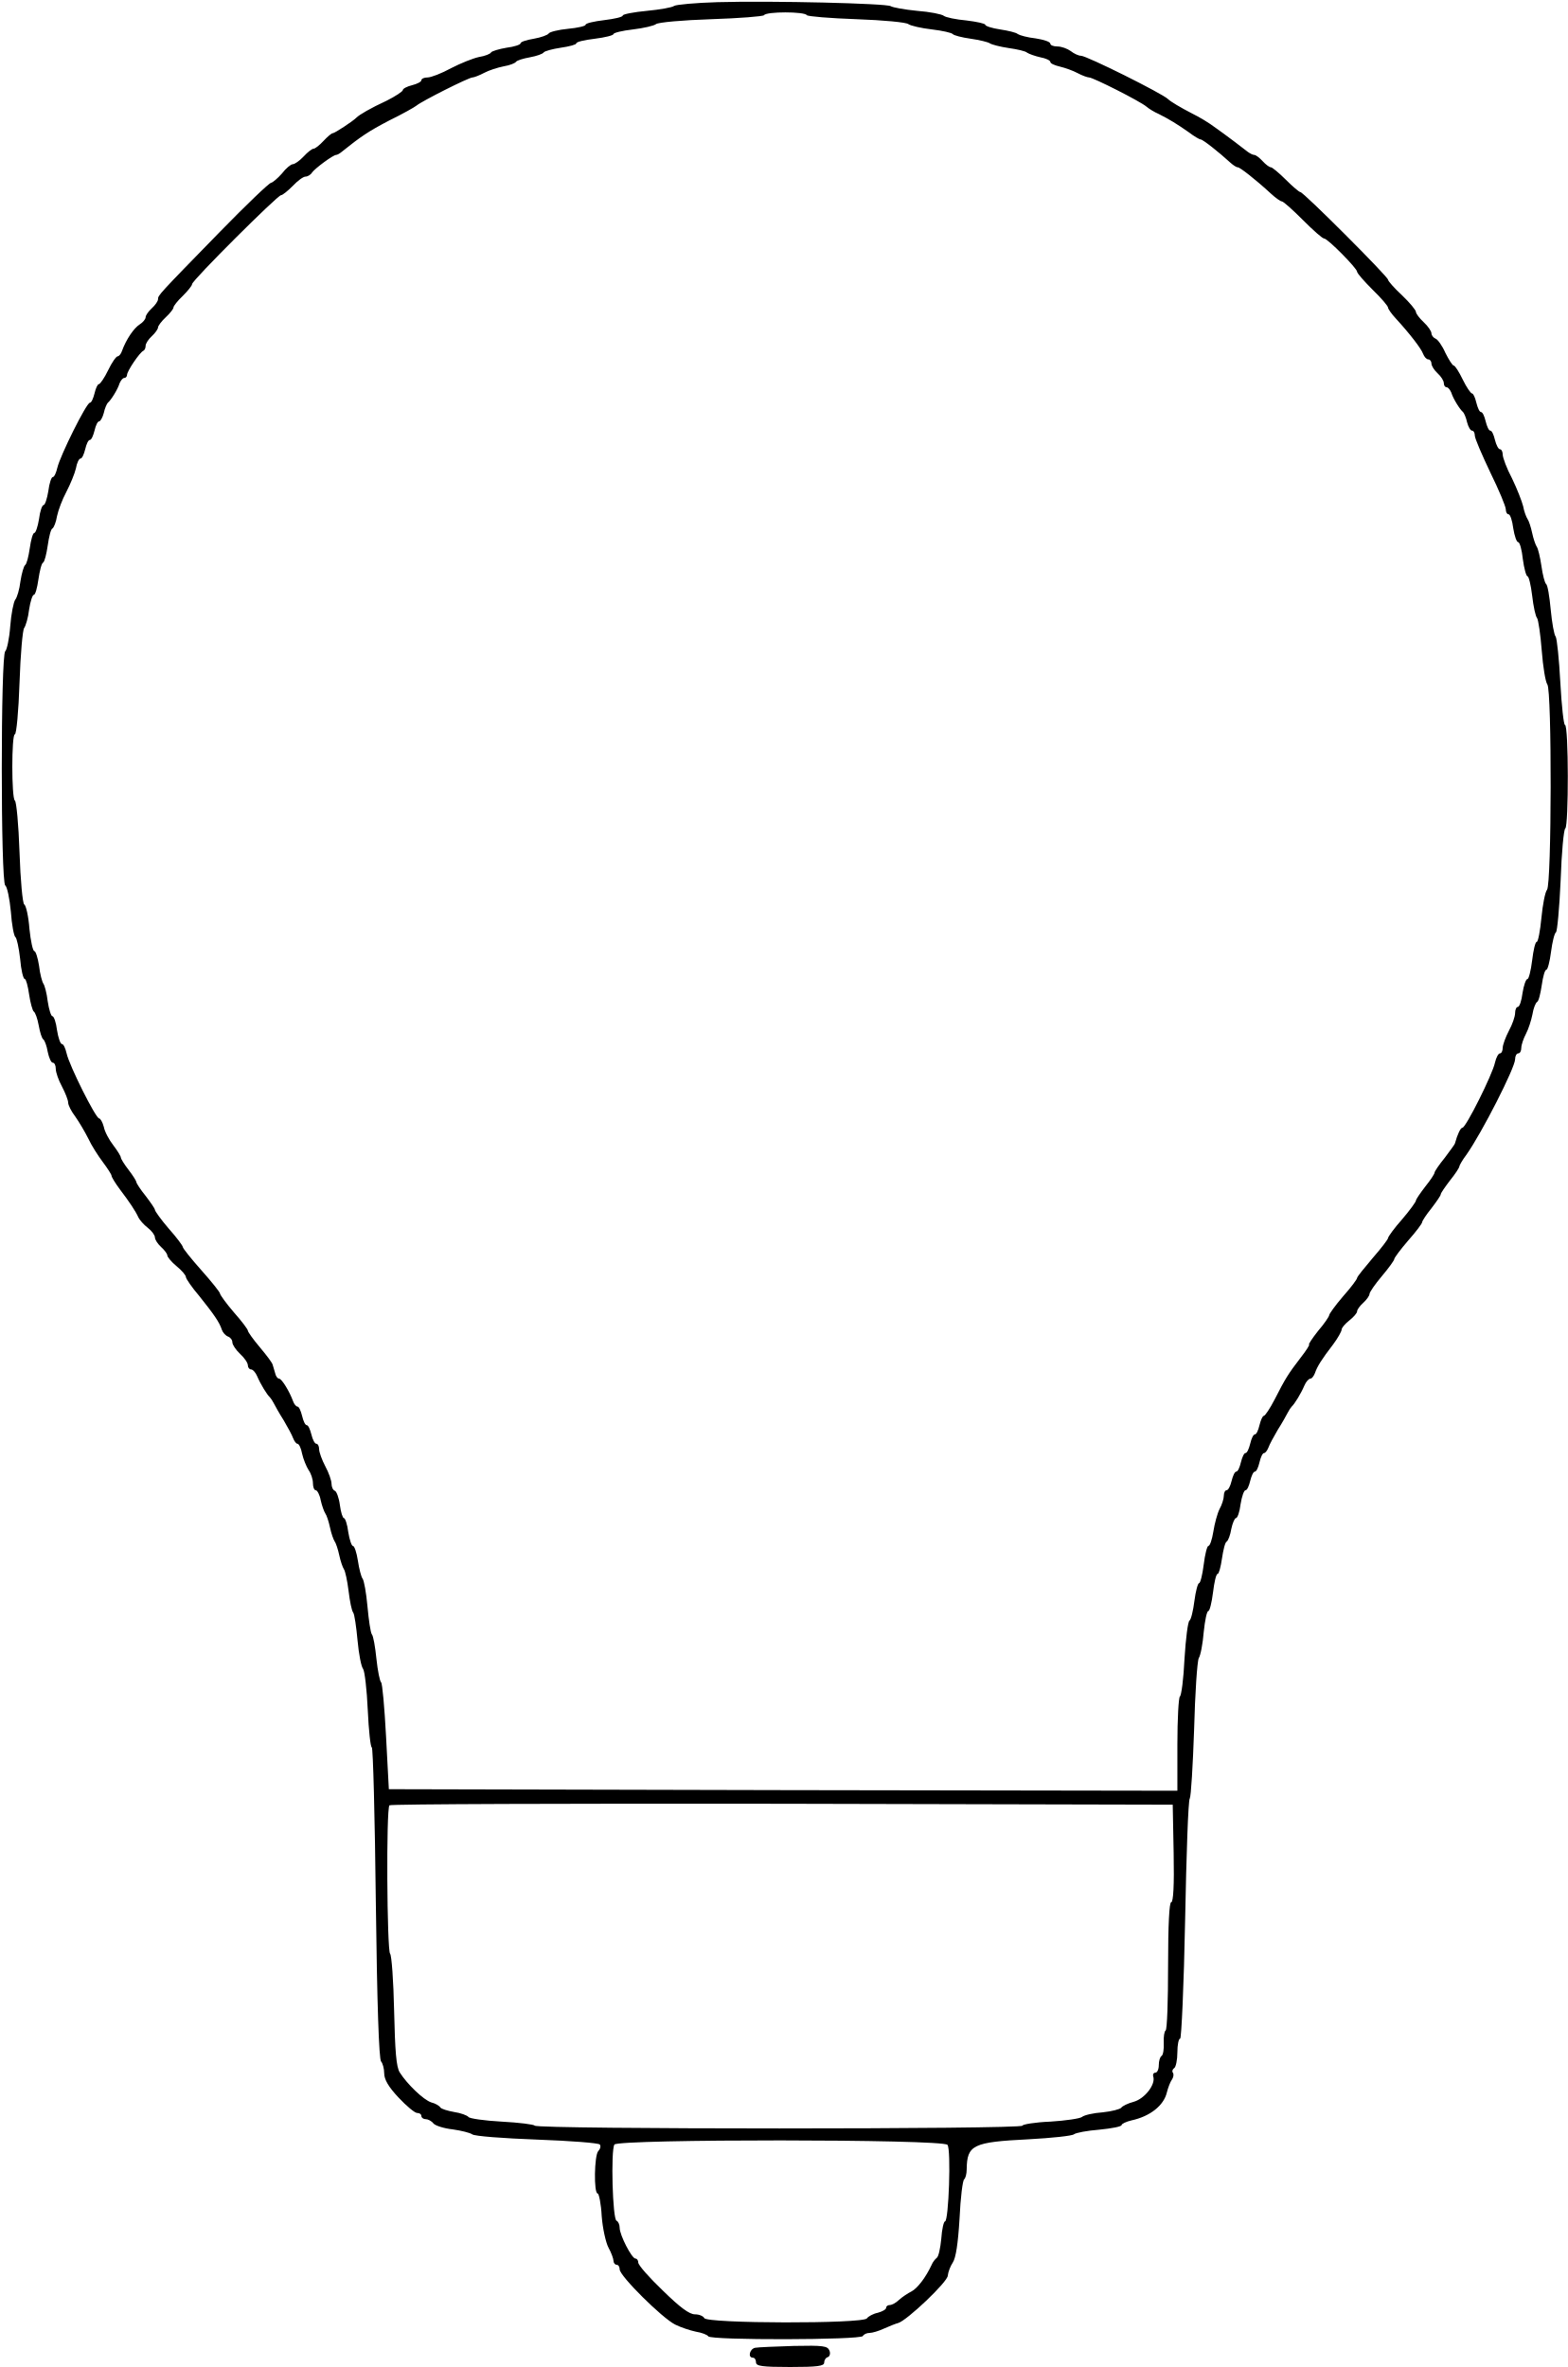
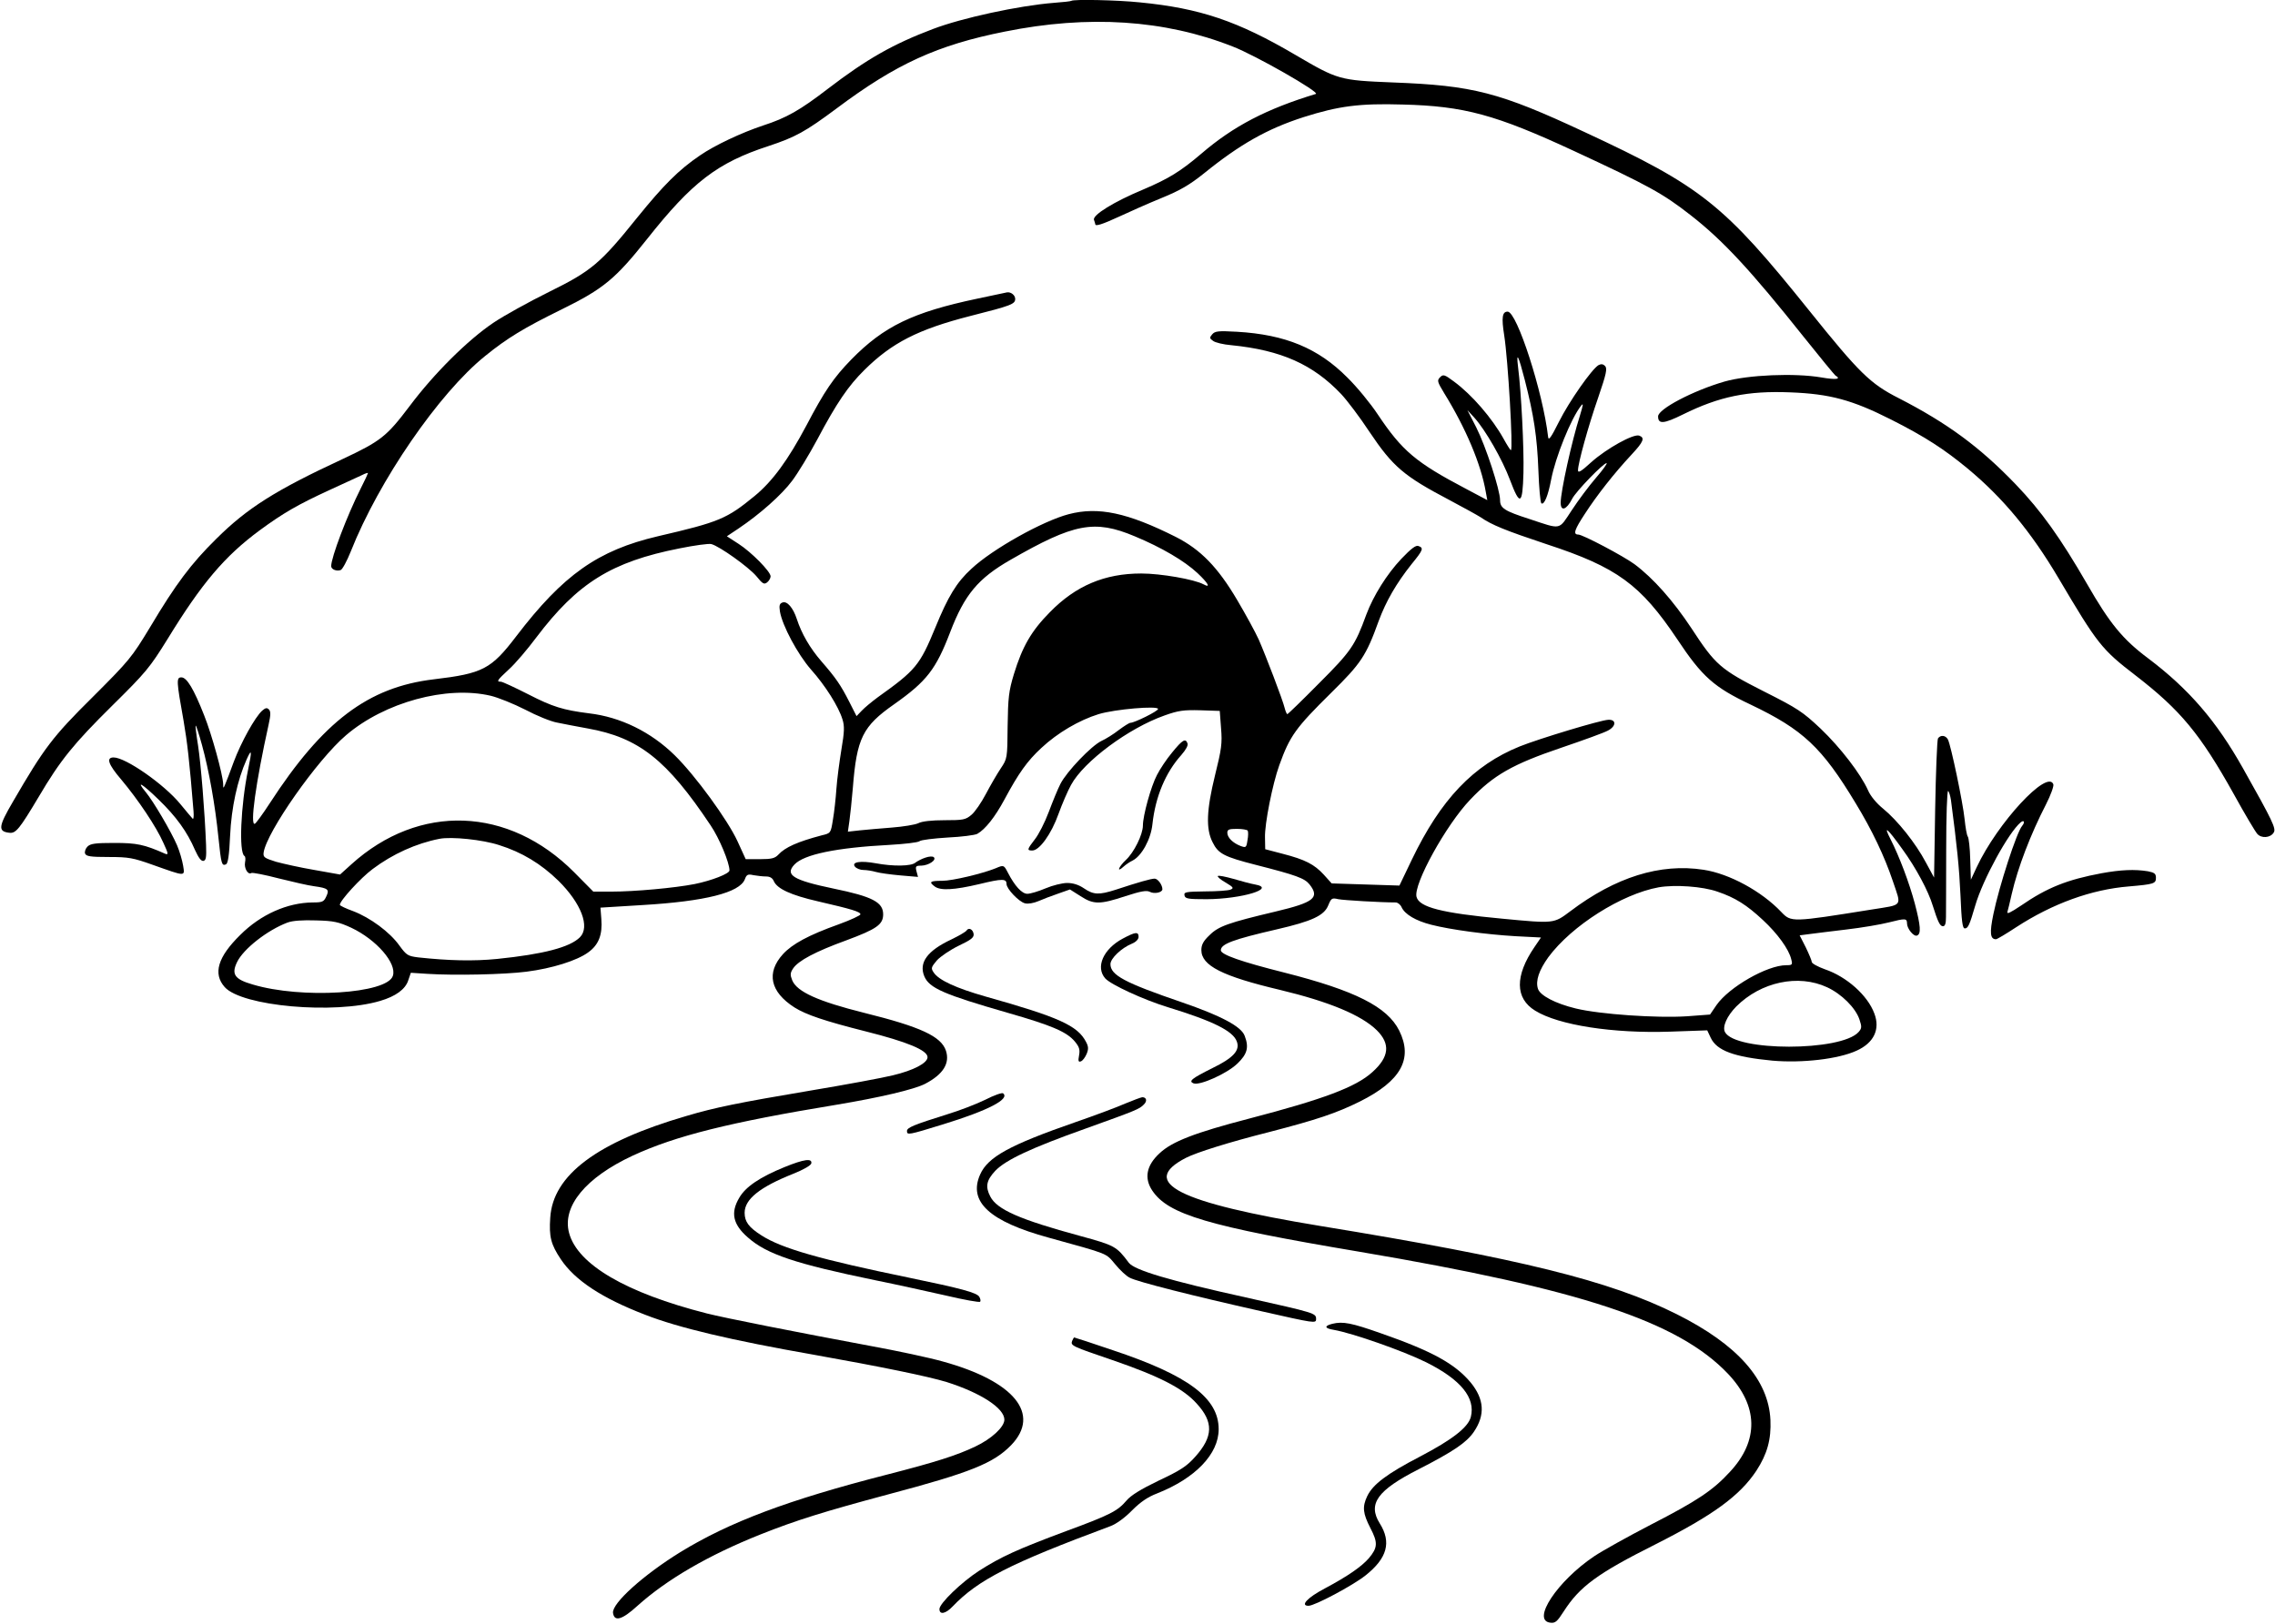
- <svg xmlns="http://www.w3.org/2000/svg" version="1.0" width="506pt" height="764pt" viewBox="0 0 506 764" preserveAspectRatio="xMidYMid meet">
-   <g transform="translate(0,764) scale(0.1,-0.1)" fill="#000000" stroke="none">
-     <path d="M2316 7633 c-71 -2 -134 -8 -140 -12 -6 -5 -46 -12 -88 -16 -43 -4 -78 -11 -78 -15 0 -5 -27 -11 -60 -15 -33 -4 -60 -10 -60 -15 0 -4 -25 -10 -57 -13 -31 -3 -59 -10 -62 -15 -3 -5 -25 -13 -48 -17 -24 -4 -43 -10 -43 -15 0 -4 -20 -11 -45 -14 -24 -4 -47 -11 -50 -15 -2 -5 -20 -12 -39 -15 -19 -4 -59 -20 -90 -36 -31 -17 -65 -30 -76 -30 -11 0 -20 -4 -20 -9 0 -5 -14 -12 -30 -16 -16 -4 -30 -11 -30 -16 0 -4 -24 -20 -52 -34 -52 -24 -88 -45 -98 -55 -12 -12 -70 -50 -76 -50 -4 0 -17 -11 -30 -25 -13 -14 -27 -25 -32 -25 -5 0 -19 -11 -32 -25 -13 -14 -29 -25 -35 -25 -6 0 -22 -13 -35 -30 -14 -16 -30 -29 -35 -30 -6 0 -80 -71 -164 -157 -201 -206 -201 -206 -201 -219 0 -6 -9 -19 -20 -29 -11 -10 -20 -23 -20 -29 0 -6 -9 -17 -19 -23 -19 -12 -44 -49 -57 -85 -3 -10 -10 -18 -14 -18 -5 0 -19 -20 -31 -45 -12 -25 -26 -45 -30 -45 -4 0 -10 -13 -14 -30 -4 -16 -10 -30 -15 -30 -11 0 -96 -171 -105 -210 -4 -17 -10 -30 -15 -30 -4 0 -11 -20 -14 -45 -4 -25 -11 -45 -15 -45 -5 0 -12 -20 -15 -45 -4 -25 -11 -45 -15 -45 -5 0 -11 -22 -15 -50 -4 -27 -10 -51 -15 -54 -4 -3 -11 -26 -15 -52 -3 -26 -11 -53 -17 -60 -5 -7 -13 -45 -16 -86 -3 -40 -11 -76 -16 -80 -15 -9 -15 -747 0 -756 6 -4 14 -42 18 -84 3 -43 10 -80 15 -83 4 -3 11 -34 15 -70 3 -36 10 -65 15 -65 4 0 10 -22 14 -50 4 -27 11 -52 15 -55 5 -3 12 -23 16 -45 4 -22 10 -42 15 -45 4 -3 11 -21 14 -40 4 -19 11 -35 16 -35 6 0 10 -9 10 -20 0 -11 9 -37 20 -57 11 -21 20 -44 20 -52 0 -8 10 -28 23 -45 12 -17 31 -49 42 -71 10 -22 32 -56 47 -76 15 -20 28 -40 28 -44 0 -4 12 -24 27 -44 31 -41 50 -69 60 -91 4 -8 17 -23 30 -33 13 -10 23 -24 23 -31 0 -7 9 -21 20 -31 11 -10 20 -22 20 -27 0 -5 13 -21 30 -35 16 -13 30 -29 30 -35 0 -5 19 -33 43 -61 47 -59 65 -84 73 -109 3 -9 12 -19 20 -22 8 -3 14 -11 14 -19 0 -7 11 -24 25 -37 14 -13 25 -29 25 -37 0 -7 5 -13 10 -13 6 0 15 -10 20 -22 11 -26 32 -60 41 -68 3 -3 9 -12 13 -20 4 -8 18 -33 32 -55 13 -22 27 -48 30 -57 4 -10 10 -18 14 -18 5 0 12 -15 15 -32 4 -18 14 -42 21 -53 8 -11 14 -30 14 -42 0 -13 4 -23 9 -23 5 0 13 -15 16 -32 4 -18 11 -37 15 -43 4 -5 11 -26 15 -45 4 -19 11 -39 15 -45 4 -5 11 -26 15 -45 4 -19 11 -39 15 -45 4 -5 11 -37 15 -70 4 -33 10 -64 15 -70 4 -5 10 -46 14 -90 4 -44 12 -85 18 -92 5 -7 12 -66 15 -133 3 -66 9 -120 13 -120 4 0 10 -226 13 -502 4 -324 10 -505 17 -512 5 -5 10 -23 10 -38 0 -20 14 -44 46 -78 26 -28 53 -50 60 -50 8 0 14 -4 14 -10 0 -5 6 -10 14 -10 7 0 19 -6 25 -14 6 -7 34 -16 62 -19 28 -4 56 -11 63 -16 7 -6 101 -13 209 -17 109 -4 200 -11 203 -16 4 -6 1 -15 -5 -21 -13 -13 -15 -137 -2 -137 4 0 11 -33 13 -73 3 -39 13 -85 22 -102 9 -16 16 -36 16 -42 0 -7 5 -13 10 -13 6 0 10 -7 10 -15 0 -21 137 -157 179 -178 18 -9 48 -19 67 -23 19 -3 37 -10 40 -15 7 -13 491 -12 499 1 3 6 13 10 22 10 8 0 29 6 46 14 18 8 38 16 46 18 28 8 160 133 160 153 1 11 8 30 16 42 10 15 17 60 22 143 3 66 10 123 15 126 4 3 8 17 8 32 1 79 20 88 200 97 74 4 140 11 146 16 6 5 43 12 82 15 40 4 72 10 72 15 0 4 15 11 32 15 60 13 104 48 114 90 4 16 11 34 16 41 5 7 7 17 4 22 -4 5 -2 12 4 16 5 3 10 26 10 51 0 24 4 44 9 44 4 0 12 172 16 383 4 210 10 387 15 392 4 6 10 106 14 223 3 116 10 220 15 230 6 9 13 47 16 84 4 38 10 68 15 68 4 0 11 27 15 60 4 33 10 60 15 60 4 0 10 22 14 50 4 27 10 52 15 54 5 3 12 22 15 41 4 19 11 35 15 35 5 0 12 20 15 45 4 25 11 45 16 45 5 0 11 13 15 30 4 16 10 30 15 30 5 0 11 13 15 30 4 17 10 30 15 30 4 0 10 8 14 18 3 9 17 35 30 57 14 22 28 47 32 55 4 8 10 17 13 20 9 8 30 42 41 68 5 12 14 22 19 22 5 0 11 8 15 18 7 21 22 45 59 93 15 20 27 42 27 47 0 6 11 19 25 30 14 11 25 24 25 29 0 6 9 18 20 28 11 10 20 23 20 28 0 6 18 32 40 58 22 26 40 51 40 55 0 4 20 31 45 60 25 28 45 55 45 59 0 4 13 24 30 45 16 21 30 41 30 45 0 4 14 24 30 45 17 21 30 41 30 45 0 3 10 21 23 38 50 71 157 281 157 308 0 11 5 19 10 19 6 0 10 8 10 18 0 9 7 30 15 45 8 15 17 43 21 63 3 19 10 37 15 40 5 2 11 27 15 54 4 28 10 50 15 50 4 0 11 26 15 58 4 31 11 60 16 63 4 3 11 78 15 168 3 89 10 164 15 167 11 7 11 334 -1 334 -4 0 -11 62 -15 137 -4 76 -11 142 -15 148 -5 5 -12 45 -16 87 -4 43 -10 80 -15 83 -4 3 -11 29 -15 58 -4 28 -11 57 -15 62 -4 6 -11 26 -15 45 -4 19 -11 40 -15 45 -4 6 -11 24 -14 41 -4 16 -20 57 -36 90 -17 32 -30 67 -30 77 0 9 -4 17 -9 17 -5 0 -12 14 -16 30 -4 17 -10 30 -15 30 -5 0 -11 14 -15 30 -4 17 -10 30 -15 30 -5 0 -11 14 -15 30 -4 17 -10 30 -14 30 -4 0 -18 20 -30 45 -12 25 -25 45 -29 45 -4 0 -16 19 -27 41 -10 23 -25 44 -32 46 -7 3 -13 11 -13 17 0 7 -11 23 -25 36 -14 13 -25 28 -25 33 0 6 -20 30 -45 54 -25 23 -45 46 -45 50 0 10 -273 283 -283 283 -4 0 -25 18 -47 40 -22 22 -44 40 -48 40 -5 0 -17 9 -27 20 -10 11 -22 20 -27 20 -5 0 -14 5 -21 10 -11 9 -73 56 -103 77 -24 18 -51 34 -79 48 -33 17 -67 37 -75 45 -18 18 -263 140 -281 140 -8 0 -23 7 -33 15 -11 8 -30 15 -43 15 -13 0 -23 4 -23 9 0 6 -21 13 -47 17 -27 3 -52 10 -58 14 -5 5 -31 11 -57 15 -27 4 -48 11 -48 15 0 4 -28 10 -61 14 -34 3 -67 10 -73 15 -6 5 -45 13 -86 16 -41 4 -79 11 -85 15 -12 9 -383 18 -559 13z m288 -42 c3 -4 75 -10 161 -13 85 -3 161 -10 167 -16 7 -5 41 -13 76 -17 34 -4 64 -11 67 -15 3 -4 29 -11 58 -15 28 -4 57 -11 62 -15 6 -4 33 -11 60 -15 28 -4 55 -10 60 -15 6 -4 25 -11 43 -15 17 -3 32 -10 32 -15 0 -5 14 -11 31 -15 17 -4 42 -13 57 -21 15 -8 32 -14 37 -14 13 0 165 -77 185 -94 8 -7 26 -18 40 -24 34 -17 60 -33 97 -59 17 -13 34 -23 38 -23 7 0 59 -41 96 -75 9 -8 19 -15 24 -15 7 0 57 -39 107 -85 15 -14 31 -25 35 -25 5 0 35 -27 68 -60 33 -33 63 -60 69 -60 11 0 106 -96 106 -107 0 -5 23 -31 50 -58 28 -27 50 -53 50 -58 0 -4 11 -20 25 -35 45 -49 82 -97 88 -114 4 -10 11 -18 17 -18 5 0 10 -6 10 -13 0 -8 9 -22 20 -32 11 -10 20 -24 20 -32 0 -7 4 -13 9 -13 5 0 11 -8 15 -17 6 -20 28 -55 38 -63 3 -3 10 -18 13 -33 4 -15 11 -27 16 -27 5 0 9 -7 9 -16 0 -9 23 -62 50 -119 28 -57 50 -110 50 -119 0 -9 4 -16 9 -16 5 0 12 -20 15 -45 4 -25 11 -45 16 -45 5 0 12 -25 15 -55 4 -30 11 -55 15 -55 4 0 11 -28 15 -62 4 -35 11 -68 16 -73 4 -6 11 -53 15 -105 4 -52 12 -101 18 -109 15 -19 14 -645 -1 -663 -6 -7 -14 -48 -18 -90 -4 -43 -11 -78 -15 -78 -5 0 -11 -27 -15 -60 -4 -33 -11 -60 -15 -60 -5 0 -12 -20 -16 -45 -3 -25 -10 -45 -15 -45 -5 0 -9 -9 -9 -20 0 -11 -9 -37 -20 -57 -11 -21 -20 -46 -20 -55 0 -10 -4 -18 -9 -18 -5 0 -12 -13 -16 -30 -8 -38 -94 -210 -105 -210 -6 0 -16 -21 -24 -50 0 -3 -16 -24 -33 -47 -18 -22 -33 -44 -33 -48 0 -4 -13 -24 -30 -45 -16 -21 -30 -41 -30 -45 0 -4 -20 -32 -45 -61 -25 -28 -45 -56 -45 -60 0 -4 -22 -33 -50 -65 -27 -32 -50 -60 -50 -64 0 -4 -20 -31 -45 -59 -25 -29 -45 -57 -45 -61 0 -4 -16 -28 -36 -51 -19 -24 -32 -44 -29 -44 3 0 -9 -19 -27 -42 -40 -52 -50 -68 -84 -135 -15 -29 -31 -53 -35 -53 -4 0 -10 -14 -14 -30 -4 -17 -10 -30 -15 -30 -5 0 -11 -13 -15 -30 -4 -16 -10 -30 -15 -30 -5 0 -11 -14 -15 -30 -4 -17 -10 -30 -15 -30 -5 0 -11 -14 -15 -30 -4 -17 -11 -30 -16 -30 -5 0 -9 -8 -9 -17 0 -10 -6 -30 -14 -44 -7 -14 -16 -47 -20 -73 -4 -25 -11 -46 -16 -46 -4 0 -11 -27 -15 -60 -4 -33 -11 -60 -15 -60 -4 0 -11 -26 -15 -57 -4 -32 -11 -61 -16 -64 -5 -3 -12 -58 -16 -123 -3 -64 -10 -119 -15 -122 -4 -3 -8 -72 -8 -155 l0 -149 -1272 2 -1273 3 -9 170 c-5 94 -12 172 -16 175 -4 3 -11 37 -15 75 -4 39 -10 75 -15 80 -4 6 -10 46 -14 90 -4 44 -11 84 -16 90 -4 5 -11 31 -15 58 -4 26 -11 47 -16 47 -4 0 -11 20 -15 45 -3 25 -10 45 -14 45 -4 0 -10 19 -13 42 -3 24 -11 44 -16 46 -6 2 -11 12 -11 23 0 10 -9 36 -20 56 -11 21 -20 46 -20 55 0 10 -4 18 -9 18 -5 0 -12 13 -16 30 -4 16 -10 30 -15 30 -5 0 -11 13 -15 30 -4 16 -10 30 -15 30 -4 0 -11 8 -14 17 -12 33 -37 73 -45 73 -5 0 -11 8 -13 18 -3 9 -6 22 -8 27 -1 6 -20 31 -41 56 -22 26 -39 50 -39 54 0 4 -20 31 -45 59 -25 29 -45 57 -45 61 0 4 -27 38 -60 75 -33 37 -60 71 -60 75 0 4 -20 31 -45 59 -25 29 -45 57 -45 61 0 4 -14 24 -30 45 -17 21 -30 41 -30 45 0 3 -11 21 -25 39 -14 18 -25 36 -25 40 0 4 -11 22 -24 39 -14 18 -28 44 -31 60 -4 15 -11 27 -15 27 -11 0 -97 172 -105 210 -4 17 -10 30 -15 30 -5 0 -12 20 -16 45 -3 25 -10 45 -15 45 -4 0 -11 21 -15 48 -3 26 -10 52 -14 57 -4 6 -11 31 -14 58 -4 26 -11 47 -15 47 -5 0 -12 33 -16 72 -3 40 -11 76 -17 79 -5 4 -12 77 -15 168 -3 89 -10 164 -15 167 -11 7 -11 214 0 214 5 0 12 75 15 166 3 91 10 171 15 177 5 7 13 33 16 60 4 26 11 47 15 47 5 0 11 22 15 50 4 27 10 52 15 54 5 3 11 28 15 55 4 28 10 53 15 55 5 3 12 21 15 40 4 19 17 54 30 78 13 25 27 59 31 76 3 18 10 32 15 32 5 0 11 14 15 30 4 17 10 30 15 30 5 0 11 14 15 30 4 17 10 30 15 30 4 0 11 12 15 27 3 15 10 30 13 33 10 8 32 43 38 63 4 9 10 17 15 17 5 0 9 5 9 10 0 12 41 73 53 78 4 2 7 9 7 16 0 7 9 21 20 31 11 10 20 23 20 28 0 5 11 20 25 33 14 13 25 27 25 32 0 4 13 21 30 37 16 16 30 33 30 38 0 12 276 287 287 287 5 0 22 14 38 30 16 17 34 30 41 30 7 0 17 6 21 13 9 13 68 57 78 57 3 0 11 4 18 10 61 49 86 66 153 101 43 21 82 43 88 48 18 15 169 91 181 91 5 0 23 7 38 15 15 8 43 17 63 21 19 3 36 10 39 14 3 5 23 11 45 15 22 4 42 11 45 16 3 4 28 11 55 15 28 4 50 10 50 14 0 5 27 11 60 15 33 4 60 11 60 15 0 4 28 11 63 15 34 4 68 12 74 17 7 6 87 13 178 16 91 3 168 9 171 13 7 12 131 12 138 0z m1184 -5933 c2 -103 -1 -158 -8 -158 -6 0 -10 -71 -10 -204 0 -113 -3 -207 -8 -210 -4 -2 -7 -20 -6 -40 1 -20 -2 -39 -7 -42 -5 -3 -9 -16 -9 -30 0 -13 -5 -24 -11 -24 -6 0 -9 -6 -7 -12 9 -25 -27 -72 -63 -82 -19 -5 -37 -14 -40 -19 -4 -5 -31 -12 -60 -15 -30 -2 -60 -9 -67 -15 -6 -5 -53 -12 -102 -15 -50 -2 -90 -9 -90 -13 0 -12 -1567 -12 -1574 0 -3 4 -51 10 -107 13 -55 3 -104 10 -107 15 -4 5 -25 13 -46 16 -22 4 -42 10 -45 15 -3 5 -16 13 -29 16 -25 8 -78 59 -102 97 -11 18 -15 67 -18 199 -2 96 -8 179 -13 184 -10 11 -13 469 -2 479 3 4 574 6 1267 5 l1261 -3 3 -157z m-730 -941 c12 -14 4 -247 -8 -247 -4 0 -10 -25 -12 -56 -3 -31 -9 -59 -15 -62 -5 -4 -13 -14 -16 -22 -19 -41 -46 -76 -65 -86 -12 -6 -30 -18 -40 -27 -10 -10 -24 -17 -30 -17 -7 0 -12 -4 -12 -9 0 -5 -12 -12 -27 -16 -15 -3 -31 -12 -35 -18 -11 -18 -520 -17 -525 1 -3 6 -16 12 -30 12 -18 0 -48 22 -104 77 -44 42 -79 82 -79 90 0 7 -4 13 -9 13 -12 0 -51 76 -51 99 0 11 -5 21 -10 23 -13 4 -19 227 -7 246 12 18 1060 18 1075 -1z" />
-     <path d="M2437 62 c-18 -4 -24 -32 -7 -32 6 0 10 -7 10 -15 0 -12 19 -15 110 -15 88 0 110 3 110 14 0 8 5 16 12 18 6 2 9 12 5 21 -6 15 -20 17 -115 15 -59 -2 -115 -4 -125 -6z" />
+ <svg xmlns="http://www.w3.org/2000/svg" version="1.0" width="1051pt" height="750pt" viewBox="0 0 1051 750" preserveAspectRatio="xMidYMid meet">
+   <g transform="translate(0,750) scale(0.1,-0.1)" fill="#000000" stroke="none">
+     <path d="M4949 7496 c-2 -2 -38 -6 -79 -9 -164 -13 -426 -70 -560 -121 -185 -70 -306 -139 -485 -276 -130 -100 -192 -135 -300 -170 -99 -33 -223 -91 -291 -138 -99 -67 -169 -138 -289 -286 -171 -213 -212 -248 -409 -345 -91 -45 -207 -109 -256 -142 -119 -80 -275 -235 -388 -386 -106 -140 -132 -161 -311 -245 -308 -143 -439 -226 -581 -367 -117 -115 -188 -210 -306 -408 -86 -142 -96 -154 -265 -323 -186 -184 -225 -236 -369 -484 -68 -116 -70 -138 -17 -144 30 -4 47 17 137 168 99 168 161 244 339 420 156 154 173 175 255 307 158 258 264 383 425 502 109 80 176 119 324 187 67 31 134 62 150 69 15 8 27 11 27 9 0 -2 -15 -35 -34 -72 -63 -125 -136 -318 -136 -358 0 -15 25 -25 44 -18 8 3 29 42 47 87 129 326 407 730 619 901 102 83 179 130 356 217 191 94 247 140 393 324 208 263 325 353 561 430 124 41 170 66 315 174 275 206 466 293 777 355 386 78 739 55 1053 -69 104 -40 405 -212 384 -219 -227 -69 -380 -148 -529 -276 -96 -82 -152 -116 -267 -165 -137 -57 -237 -119 -229 -141 3 -9 6 -18 6 -20 0 -11 32 -1 110 35 47 22 135 61 196 86 86 35 130 61 195 113 168 136 294 207 462 261 161 51 257 64 457 58 284 -7 430 -47 790 -214 347 -161 412 -197 540 -297 149 -116 277 -254 523 -563 75 -94 141 -174 146 -178 29 -17 4 -21 -65 -9 -123 21 -338 12 -447 -19 -145 -42 -307 -127 -307 -161 0 -37 26 -35 115 9 168 83 299 110 496 102 183 -7 286 -35 466 -126 156 -79 244 -136 353 -226 164 -136 294 -294 419 -505 181 -306 199 -330 358 -452 207 -160 298 -270 453 -548 50 -91 99 -173 108 -183 19 -22 61 -19 76 6 12 18 -4 52 -142 297 -123 219 -250 366 -438 508 -118 88 -178 162 -283 345 -122 211 -211 336 -328 458 -166 173 -317 284 -541 399 -132 67 -182 116 -414 405 -395 492 -496 573 -1038 825 -394 184 -515 215 -885 229 -247 10 -254 12 -450 127 -267 157 -442 216 -719 243 -105 11 -308 15 -317 7z" />
+     <path d="M4515 6120 c-299 -63 -432 -128 -582 -281 -82 -84 -124 -146 -207 -304 -85 -160 -157 -259 -240 -327 -128 -105 -162 -120 -447 -186 -277 -65 -437 -178 -654 -462 -116 -152 -154 -172 -381 -199 -303 -36 -512 -194 -758 -573 -31 -48 -62 -90 -68 -94 -25 -15 4 192 63 458 10 45 10 61 1 70 -9 9 -16 7 -31 -6 -33 -30 -97 -145 -131 -236 -17 -47 -35 -94 -40 -105 -8 -19 -9 -19 -9 3 -2 44 -52 227 -88 317 -48 122 -80 175 -105 175 -24 0 -23 -16 10 -200 17 -99 27 -183 46 -418 2 -24 0 -40 -4 -35 -4 4 -30 35 -58 69 -75 91 -252 214 -307 214 -36 0 -25 -32 35 -102 78 -93 162 -218 195 -293 23 -50 24 -56 8 -50 -97 43 -131 50 -235 50 -87 0 -110 -3 -124 -17 -9 -9 -14 -24 -11 -32 5 -13 25 -16 109 -16 93 0 113 -4 203 -36 155 -55 149 -55 141 -4 -4 24 -16 66 -28 94 -28 65 -110 204 -144 245 -49 59 -18 41 58 -33 82 -79 133 -150 169 -234 16 -35 28 -52 39 -50 12 3 14 17 12 73 -6 155 -24 375 -37 460 -8 49 -13 91 -11 92 2 2 15 -38 29 -89 32 -116 61 -278 76 -427 13 -124 15 -133 35 -125 9 4 15 41 19 132 6 131 34 258 76 352 24 54 26 43 7 -47 -34 -165 -43 -381 -17 -398 5 -2 6 -16 3 -30 -5 -27 14 -59 29 -49 5 3 62 -8 127 -25 64 -16 138 -33 163 -36 65 -9 72 -15 56 -48 -11 -24 -18 -27 -62 -27 -117 -1 -240 -55 -335 -150 -104 -102 -127 -179 -72 -241 79 -89 507 -127 718 -64 72 21 117 54 130 95 l12 35 78 -5 c125 -8 355 -3 456 10 118 15 233 51 285 89 49 35 67 82 61 155 l-4 52 195 12 c287 17 448 57 472 119 8 22 14 25 40 19 18 -3 43 -6 58 -6 18 0 30 -7 36 -22 16 -35 78 -64 204 -93 156 -36 196 -48 196 -60 0 -5 -45 -26 -100 -46 -140 -50 -215 -91 -258 -138 -78 -86 -59 -174 53 -246 54 -34 140 -63 330 -111 191 -48 285 -87 285 -119 0 -27 -64 -61 -161 -84 -44 -11 -216 -43 -384 -71 -326 -55 -436 -77 -570 -117 -412 -120 -616 -273 -628 -470 -6 -88 3 -123 49 -192 65 -97 189 -179 389 -256 153 -60 398 -118 780 -185 309 -55 528 -100 613 -126 158 -50 267 -121 267 -174 0 -34 -60 -89 -134 -124 -86 -41 -183 -72 -409 -130 -457 -117 -727 -219 -954 -358 -170 -105 -317 -237 -311 -281 6 -42 42 -32 113 33 136 122 328 234 569 330 163 65 295 106 590 185 381 101 486 144 567 227 139 144 15 296 -316 387 -60 17 -209 49 -330 71 -348 65 -673 129 -760 151 -373 95 -597 226 -636 372 -33 123 77 256 294 357 199 92 448 154 940 235 204 34 361 71 411 97 84 44 115 95 96 153 -22 66 -116 110 -378 175 -212 53 -310 97 -332 150 -10 25 -10 34 4 55 24 36 103 78 246 130 140 52 170 73 170 120 0 56 -49 82 -229 119 -187 39 -226 63 -181 111 44 47 193 78 440 91 69 4 131 11 138 17 7 6 66 13 130 17 64 3 126 11 137 17 37 21 82 78 125 158 66 123 106 179 171 239 75 70 174 128 264 156 75 23 275 40 275 24 0 -10 -109 -64 -128 -64 -5 0 -29 -15 -53 -33 -24 -19 -61 -42 -81 -51 -46 -22 -160 -141 -189 -198 -12 -23 -36 -82 -54 -130 -18 -48 -47 -105 -64 -126 -36 -47 -38 -52 -12 -52 33 0 88 76 121 169 17 47 43 107 58 134 59 109 267 263 432 321 64 23 89 26 165 24 l90 -3 6 -80 c6 -70 2 -97 -28 -218 -39 -159 -43 -247 -11 -309 26 -53 53 -67 202 -105 184 -47 223 -61 246 -90 48 -61 20 -83 -157 -125 -219 -52 -264 -68 -305 -109 -29 -27 -38 -45 -38 -69 0 -72 97 -121 363 -184 229 -55 377 -117 448 -187 63 -63 57 -123 -21 -193 -76 -69 -225 -125 -570 -215 -250 -65 -356 -106 -413 -160 -61 -56 -72 -115 -34 -172 74 -111 256 -165 957 -283 1022 -173 1473 -322 1703 -564 140 -148 144 -308 9 -453 -79 -86 -151 -134 -367 -245 -104 -54 -221 -119 -260 -145 -171 -115 -291 -297 -203 -307 23 -3 32 5 62 52 74 115 155 175 422 309 269 136 391 225 468 341 50 77 69 144 65 235 -9 186 -152 348 -434 489 -308 154 -720 256 -1645 407 -657 108 -842 201 -621 315 49 25 198 72 384 119 220 57 310 87 419 141 190 95 247 197 182 328 -55 110 -204 185 -531 268 -199 50 -293 83 -293 103 0 29 56 50 260 97 160 37 217 63 236 110 14 34 17 36 47 29 26 -5 196 -15 265 -15 9 0 22 -10 27 -22 15 -33 66 -63 137 -81 90 -23 254 -45 390 -53 l117 -6 -30 -44 c-91 -133 -90 -237 3 -294 108 -67 359 -106 624 -97 l171 6 16 -34 c28 -60 108 -89 285 -106 137 -12 304 7 389 46 80 36 110 99 82 172 -31 84 -128 170 -228 204 -33 12 -61 27 -61 34 0 6 -13 37 -28 68 l-28 55 46 6 c25 3 101 13 170 21 69 8 158 23 197 33 75 19 83 19 83 -5 0 -24 31 -62 46 -56 20 7 17 45 -10 148 -26 97 -71 216 -112 297 -35 68 -16 53 54 -45 63 -86 121 -195 141 -262 23 -73 33 -95 47 -95 10 0 14 13 14 43 0 23 1 165 1 315 0 150 4 270 9 267 4 -3 10 -22 13 -42 28 -213 38 -310 44 -440 5 -119 9 -153 20 -153 15 0 22 16 48 105 35 121 154 338 210 385 16 13 21 1 7 -16 -25 -28 -107 -281 -133 -408 -18 -87 -15 -116 12 -116 5 0 47 25 94 56 168 109 347 174 520 188 116 10 125 13 125 40 0 19 -7 24 -37 30 -61 10 -126 7 -214 -9 -160 -30 -251 -66 -373 -150 -48 -32 -66 -41 -62 -28 3 10 12 47 20 83 28 121 86 273 158 413 22 43 37 85 34 93 -27 71 -258 -178 -354 -383 l-27 -58 -3 94 c-1 52 -7 100 -11 105 -5 6 -11 43 -15 81 -8 78 -63 340 -77 368 -11 20 -34 22 -46 5 -4 -7 -10 -155 -13 -328 l-5 -315 -38 70 c-47 89 -131 194 -197 248 -31 25 -59 59 -70 85 -34 76 -127 197 -219 285 -83 78 -105 93 -262 172 -201 102 -224 122 -335 292 -84 127 -176 231 -263 296 -52 38 -239 137 -260 137 -25 0 -17 23 31 96 55 85 134 186 216 274 55 59 62 77 35 87 -26 10 -152 -60 -222 -123 -47 -43 -61 -51 -61 -37 0 32 47 203 94 338 37 108 42 132 31 144 -9 9 -18 10 -30 4 -31 -18 -136 -168 -183 -262 -36 -72 -48 -89 -50 -70 -24 207 -144 579 -187 579 -25 0 -29 -27 -16 -109 18 -114 42 -531 31 -531 -3 0 -18 24 -34 53 -53 95 -146 203 -229 264 -44 33 -50 34 -64 20 -15 -15 -13 -21 19 -74 100 -162 170 -328 192 -456 l7 -38 -98 52 c-232 122 -295 175 -408 344 -33 50 -96 127 -141 171 -134 135 -286 198 -509 211 -88 5 -102 3 -115 -12 -13 -15 -12 -19 4 -30 10 -8 48 -17 84 -20 231 -23 378 -89 508 -226 28 -30 87 -108 131 -175 108 -161 159 -204 368 -314 66 -35 131 -71 145 -80 52 -36 114 -61 306 -125 324 -106 433 -186 602 -438 116 -175 171 -223 340 -303 241 -115 329 -197 485 -456 75 -123 133 -245 171 -358 41 -122 51 -109 -99 -133 -368 -59 -370 -59 -416 -11 -91 96 -240 177 -359 195 -200 31 -407 -34 -616 -192 -76 -57 -73 -57 -314 -34 -280 26 -384 53 -396 101 -15 58 137 333 248 449 108 114 197 164 421 240 100 34 197 69 215 79 39 20 40 52 2 50 -35 -1 -322 -88 -409 -123 -215 -87 -365 -245 -499 -524 l-57 -119 -157 5 -156 5 -36 40 c-44 48 -86 70 -191 97 l-80 21 -1 54 c-2 63 35 248 66 334 49 136 75 172 241 336 136 134 160 169 218 330 34 92 82 175 152 263 54 66 57 75 32 84 -12 5 -34 -12 -79 -59 -67 -71 -129 -170 -162 -258 -52 -143 -71 -170 -218 -317 -78 -79 -144 -143 -147 -143 -2 0 -8 12 -12 28 -9 38 -88 244 -120 317 -15 33 -59 114 -98 180 -91 155 -171 236 -285 294 -223 112 -358 141 -495 105 -119 -31 -352 -161 -449 -252 -69 -63 -108 -128 -167 -272 -72 -175 -91 -197 -266 -322 -27 -20 -61 -48 -74 -62 l-24 -25 -33 65 c-40 79 -63 112 -130 189 -52 60 -91 127 -113 195 -17 52 -45 84 -66 76 -14 -5 -16 -14 -12 -41 11 -66 82 -198 143 -268 67 -75 128 -172 146 -231 10 -31 9 -58 -5 -140 -9 -55 -20 -137 -23 -181 -3 -44 -10 -108 -16 -142 -10 -63 -10 -63 -52 -73 -110 -29 -169 -55 -200 -89 -16 -17 -31 -21 -85 -21 l-66 0 -38 83 c-45 98 -195 304 -290 397 -110 108 -250 177 -397 194 -118 15 -167 30 -278 87 -63 32 -121 59 -128 59 -22 0 -18 6 37 57 29 26 86 93 127 148 190 251 347 349 661 411 69 14 135 23 147 20 38 -10 171 -105 208 -148 29 -36 36 -40 50 -29 9 7 16 20 16 28 0 22 -89 112 -148 150 l-54 35 54 36 c98 66 199 155 248 221 27 36 79 122 116 191 89 168 143 247 217 320 127 126 248 188 490 250 190 48 207 55 207 79 0 17 -20 33 -38 30 -4 -1 -65 -14 -137 -29z m2529 -375 c42 -164 57 -262 63 -418 3 -81 9 -150 14 -153 13 -8 31 36 45 110 20 104 91 281 138 341 12 15 10 5 -5 -45 -38 -119 -89 -351 -89 -403 0 -42 27 -33 53 18 17 34 144 165 159 165 5 0 -16 -30 -49 -68 -32 -37 -82 -104 -112 -150 -62 -93 -45 -90 -196 -40 -115 37 -135 50 -135 87 0 47 -66 249 -110 336 l-41 80 33 -36 c51 -57 128 -191 164 -287 46 -122 58 -116 62 33 3 111 -10 373 -25 490 -9 74 2 53 31 -60z m-1802 -723 c125 -52 230 -114 290 -170 50 -47 63 -71 28 -52 -43 23 -197 50 -288 50 -168 0 -302 -56 -422 -179 -86 -87 -127 -159 -166 -286 -24 -79 -27 -109 -29 -241 -1 -149 -2 -150 -32 -195 -16 -24 -47 -77 -68 -117 -21 -40 -51 -84 -67 -97 -27 -23 -38 -25 -124 -25 -60 0 -105 -5 -122 -14 -15 -7 -70 -16 -122 -20 -52 -4 -119 -10 -149 -13 l-54 -6 7 49 c4 27 11 96 16 154 18 229 45 284 191 386 150 106 193 161 259 334 66 172 128 247 278 333 294 169 388 187 574 109z m-2975 -737 c34 -8 106 -37 159 -64 53 -28 119 -55 148 -60 28 -6 92 -18 141 -27 236 -42 366 -145 568 -448 40 -59 87 -172 87 -208 0 -15 -82 -47 -161 -63 -92 -18 -277 -35 -386 -35 l-82 0 -88 89 c-303 305 -717 320 -1030 37 l-52 -47 -118 21 c-65 11 -145 29 -178 38 -54 17 -60 21 -57 43 14 95 248 429 381 542 178 152 464 230 668 182z m3497 -623 c3 -5 3 -25 -1 -45 -5 -34 -7 -35 -32 -26 -36 14 -61 39 -61 61 0 15 8 18 44 18 25 0 47 -4 50 -8z m-3458 -67 c105 -33 193 -86 274 -165 105 -104 147 -213 99 -261 -46 -46 -167 -78 -382 -100 -110 -11 -225 -8 -364 7 -49 6 -55 10 -88 55 -44 62 -135 129 -214 159 -33 12 -61 25 -61 29 0 19 96 124 151 165 93 70 202 119 309 140 56 11 200 -4 276 -29z m5628 -215 c83 -28 136 -62 210 -131 68 -63 120 -135 131 -181 7 -26 5 -28 -23 -28 -88 0 -264 -101 -322 -184 l-30 -44 -107 -8 c-138 -9 -402 9 -513 36 -95 23 -165 60 -175 91 -12 37 5 86 48 146 108 146 339 292 510 323 76 13 203 4 271 -20z m-6311 -167 c116 -55 211 -164 192 -222 -26 -83 -422 -108 -648 -40 -83 24 -99 47 -72 103 29 61 140 148 233 183 24 9 70 12 132 10 82 -2 104 -7 163 -34z m6818 -275 c67 -31 131 -95 149 -148 12 -35 11 -42 -4 -59 -81 -90 -569 -90 -617 0 -13 25 9 74 52 118 114 114 287 151 420 89z" />
+     <path d="M5415 4023 c-26 -31 -57 -78 -70 -104 -28 -53 -65 -188 -65 -233 0 -42 -41 -125 -79 -160 -34 -32 -44 -61 -11 -31 11 10 30 23 43 29 41 21 84 98 91 168 14 128 61 239 134 320 20 23 32 44 28 53 -9 25 -23 17 -71 -42z" />
+     <path d="M4275 3537 c-16 -5 -37 -16 -46 -23 -19 -17 -103 -18 -183 -3 -71 13 -114 6 -96 -16 7 -8 24 -15 39 -15 14 0 40 -4 57 -9 17 -5 68 -12 113 -16 l82 -7 -7 26 c-6 23 -3 26 22 26 34 1 72 26 58 39 -5 5 -22 4 -39 -2z" />
+     <path d="M4600 3488 c-62 -25 -200 -58 -247 -58 -57 0 -63 -5 -35 -26 26 -20 89 -17 207 11 107 26 125 25 125 0 0 -22 57 -82 85 -89 14 -4 41 1 62 10 21 9 62 25 92 35 l54 19 49 -31 c60 -39 89 -39 207 0 71 23 98 28 113 20 21 -11 58 -3 58 12 0 20 -21 49 -36 49 -16 0 -76 -17 -179 -51 -78 -25 -103 -24 -147 6 -25 17 -51 25 -78 25 -22 0 -67 -11 -100 -25 -33 -14 -70 -25 -84 -25 -25 0 -58 36 -90 98 -18 35 -19 36 -56 20z" />
+     <path d="M5626 3452 c-3 -3 13 -17 36 -30 37 -22 39 -26 22 -33 -10 -4 -63 -8 -117 -8 -88 -1 -98 -3 -95 -18 3 -16 16 -18 103 -18 162 1 324 50 223 68 -18 3 -63 15 -100 26 -36 10 -69 17 -72 13z" />
+     <path d="M4465 3200 c-4 -6 -35 -24 -70 -41 -111 -52 -151 -107 -125 -170 23 -55 90 -84 389 -170 199 -57 269 -87 306 -131 21 -25 25 -38 20 -65 -5 -26 -3 -32 9 -27 8 3 19 18 26 34 9 22 9 34 -3 56 -39 75 -125 114 -463 209 -137 39 -218 76 -241 112 -13 19 -11 24 15 55 16 18 62 49 101 68 57 27 71 38 69 54 -3 22 -23 32 -33 16z" />
+     <path d="M5187 3163 c-90 -48 -127 -132 -81 -184 26 -29 178 -99 289 -133 209 -64 302 -110 319 -159 15 -41 -16 -75 -112 -122 -96 -48 -113 -61 -88 -71 29 -11 154 45 202 91 46 44 55 75 34 129 -16 43 -108 92 -291 155 -263 90 -329 125 -329 176 0 26 50 74 98 94 20 8 32 21 32 32 0 25 -15 23 -73 -8z" />
+     <path d="M4551 2418 c-41 -20 -119 -50 -175 -67 -153 -48 -186 -61 -186 -77 0 -20 6 -19 168 31 208 64 309 117 276 143 -5 4 -42 -9 -83 -30z" />
+     <path d="M5199 2401 c-36 -16 -140 -55 -230 -86 -305 -106 -405 -161 -441 -242 -56 -126 43 -217 317 -292 282 -78 262 -70 307 -123 22 -27 52 -55 67 -62 35 -19 293 -84 604 -154 252 -57 257 -58 257 -37 0 27 -3 28 -325 100 -354 78 -514 126 -540 160 -57 76 -64 80 -225 124 -280 76 -384 122 -415 182 -24 46 -18 75 23 119 49 51 167 106 417 195 231 83 249 90 269 111 17 16 13 34 -7 34 -7 -1 -42 -14 -78 -29z" />
+     <path d="M3624 2107 c-113 -46 -180 -91 -209 -142 -41 -69 -29 -123 40 -183 88 -78 221 -122 590 -198 94 -19 239 -51 323 -70 85 -20 157 -33 160 -29 3 3 2 13 -4 23 -12 19 -82 38 -324 88 -408 84 -589 135 -683 196 -58 37 -77 63 -77 104 0 63 71 119 224 180 48 19 82 39 84 48 5 25 -33 20 -124 -17z" />
+     <path d="M6155 1383 c-39 -10 -36 -21 7 -28 86 -15 320 -97 427 -150 160 -80 228 -164 206 -252 -12 -48 -85 -105 -234 -183 -154 -80 -219 -129 -245 -184 -23 -49 -20 -79 15 -147 35 -67 34 -90 -7 -139 -34 -39 -97 -83 -204 -140 -80 -42 -115 -80 -75 -80 29 0 205 94 263 140 101 80 121 154 66 241 -56 90 -11 153 180 250 160 82 221 123 255 173 53 78 48 151 -15 228 -73 87 -179 145 -414 227 -136 48 -176 56 -225 44z" />
+     <path d="M4953 1304 c-8 -22 -1 -25 187 -89 215 -74 325 -130 388 -200 79 -86 77 -153 -6 -246 -39 -44 -68 -63 -168 -110 -85 -41 -130 -69 -150 -93 -41 -48 -75 -66 -279 -141 -225 -84 -300 -118 -403 -184 -80 -52 -182 -150 -182 -176 0 -28 29 -22 61 12 118 123 264 198 729 371 27 10 67 39 100 73 39 39 73 62 115 78 177 70 285 182 285 297 0 144 -141 249 -489 365 -96 33 -177 59 -179 59 -1 0 -5 -7 -9 -16z" />
  </g>
</svg>
